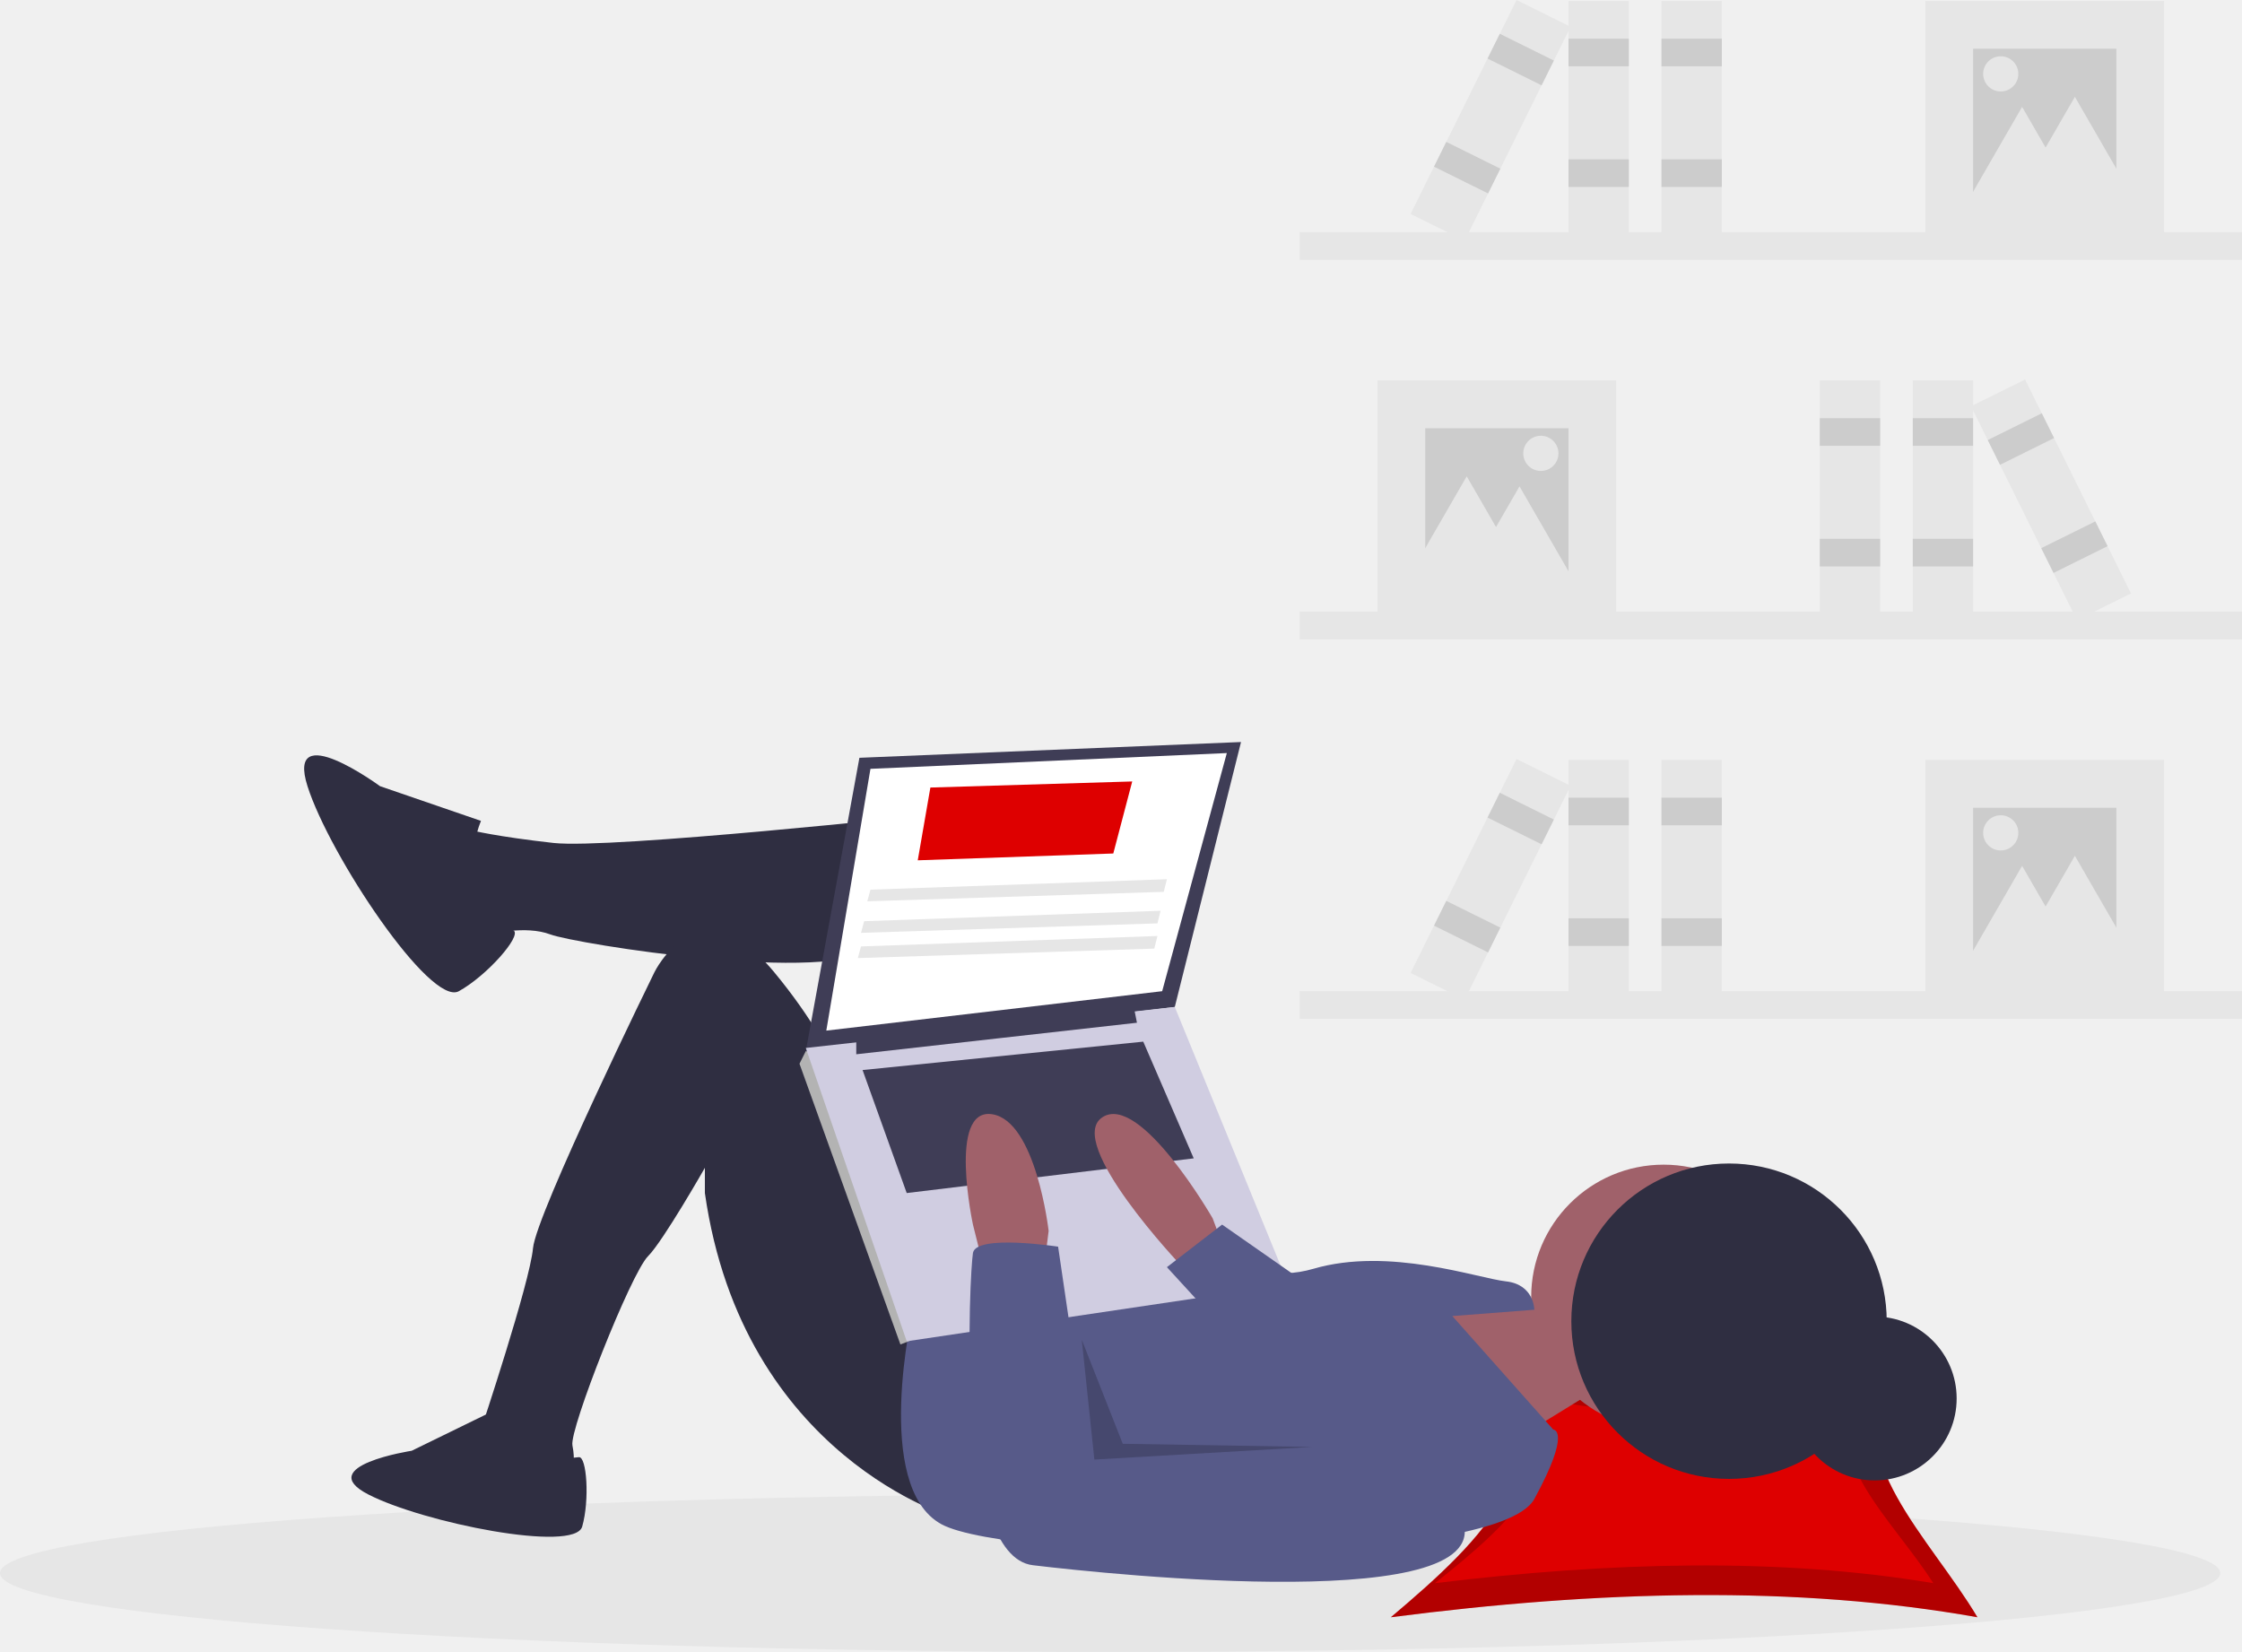
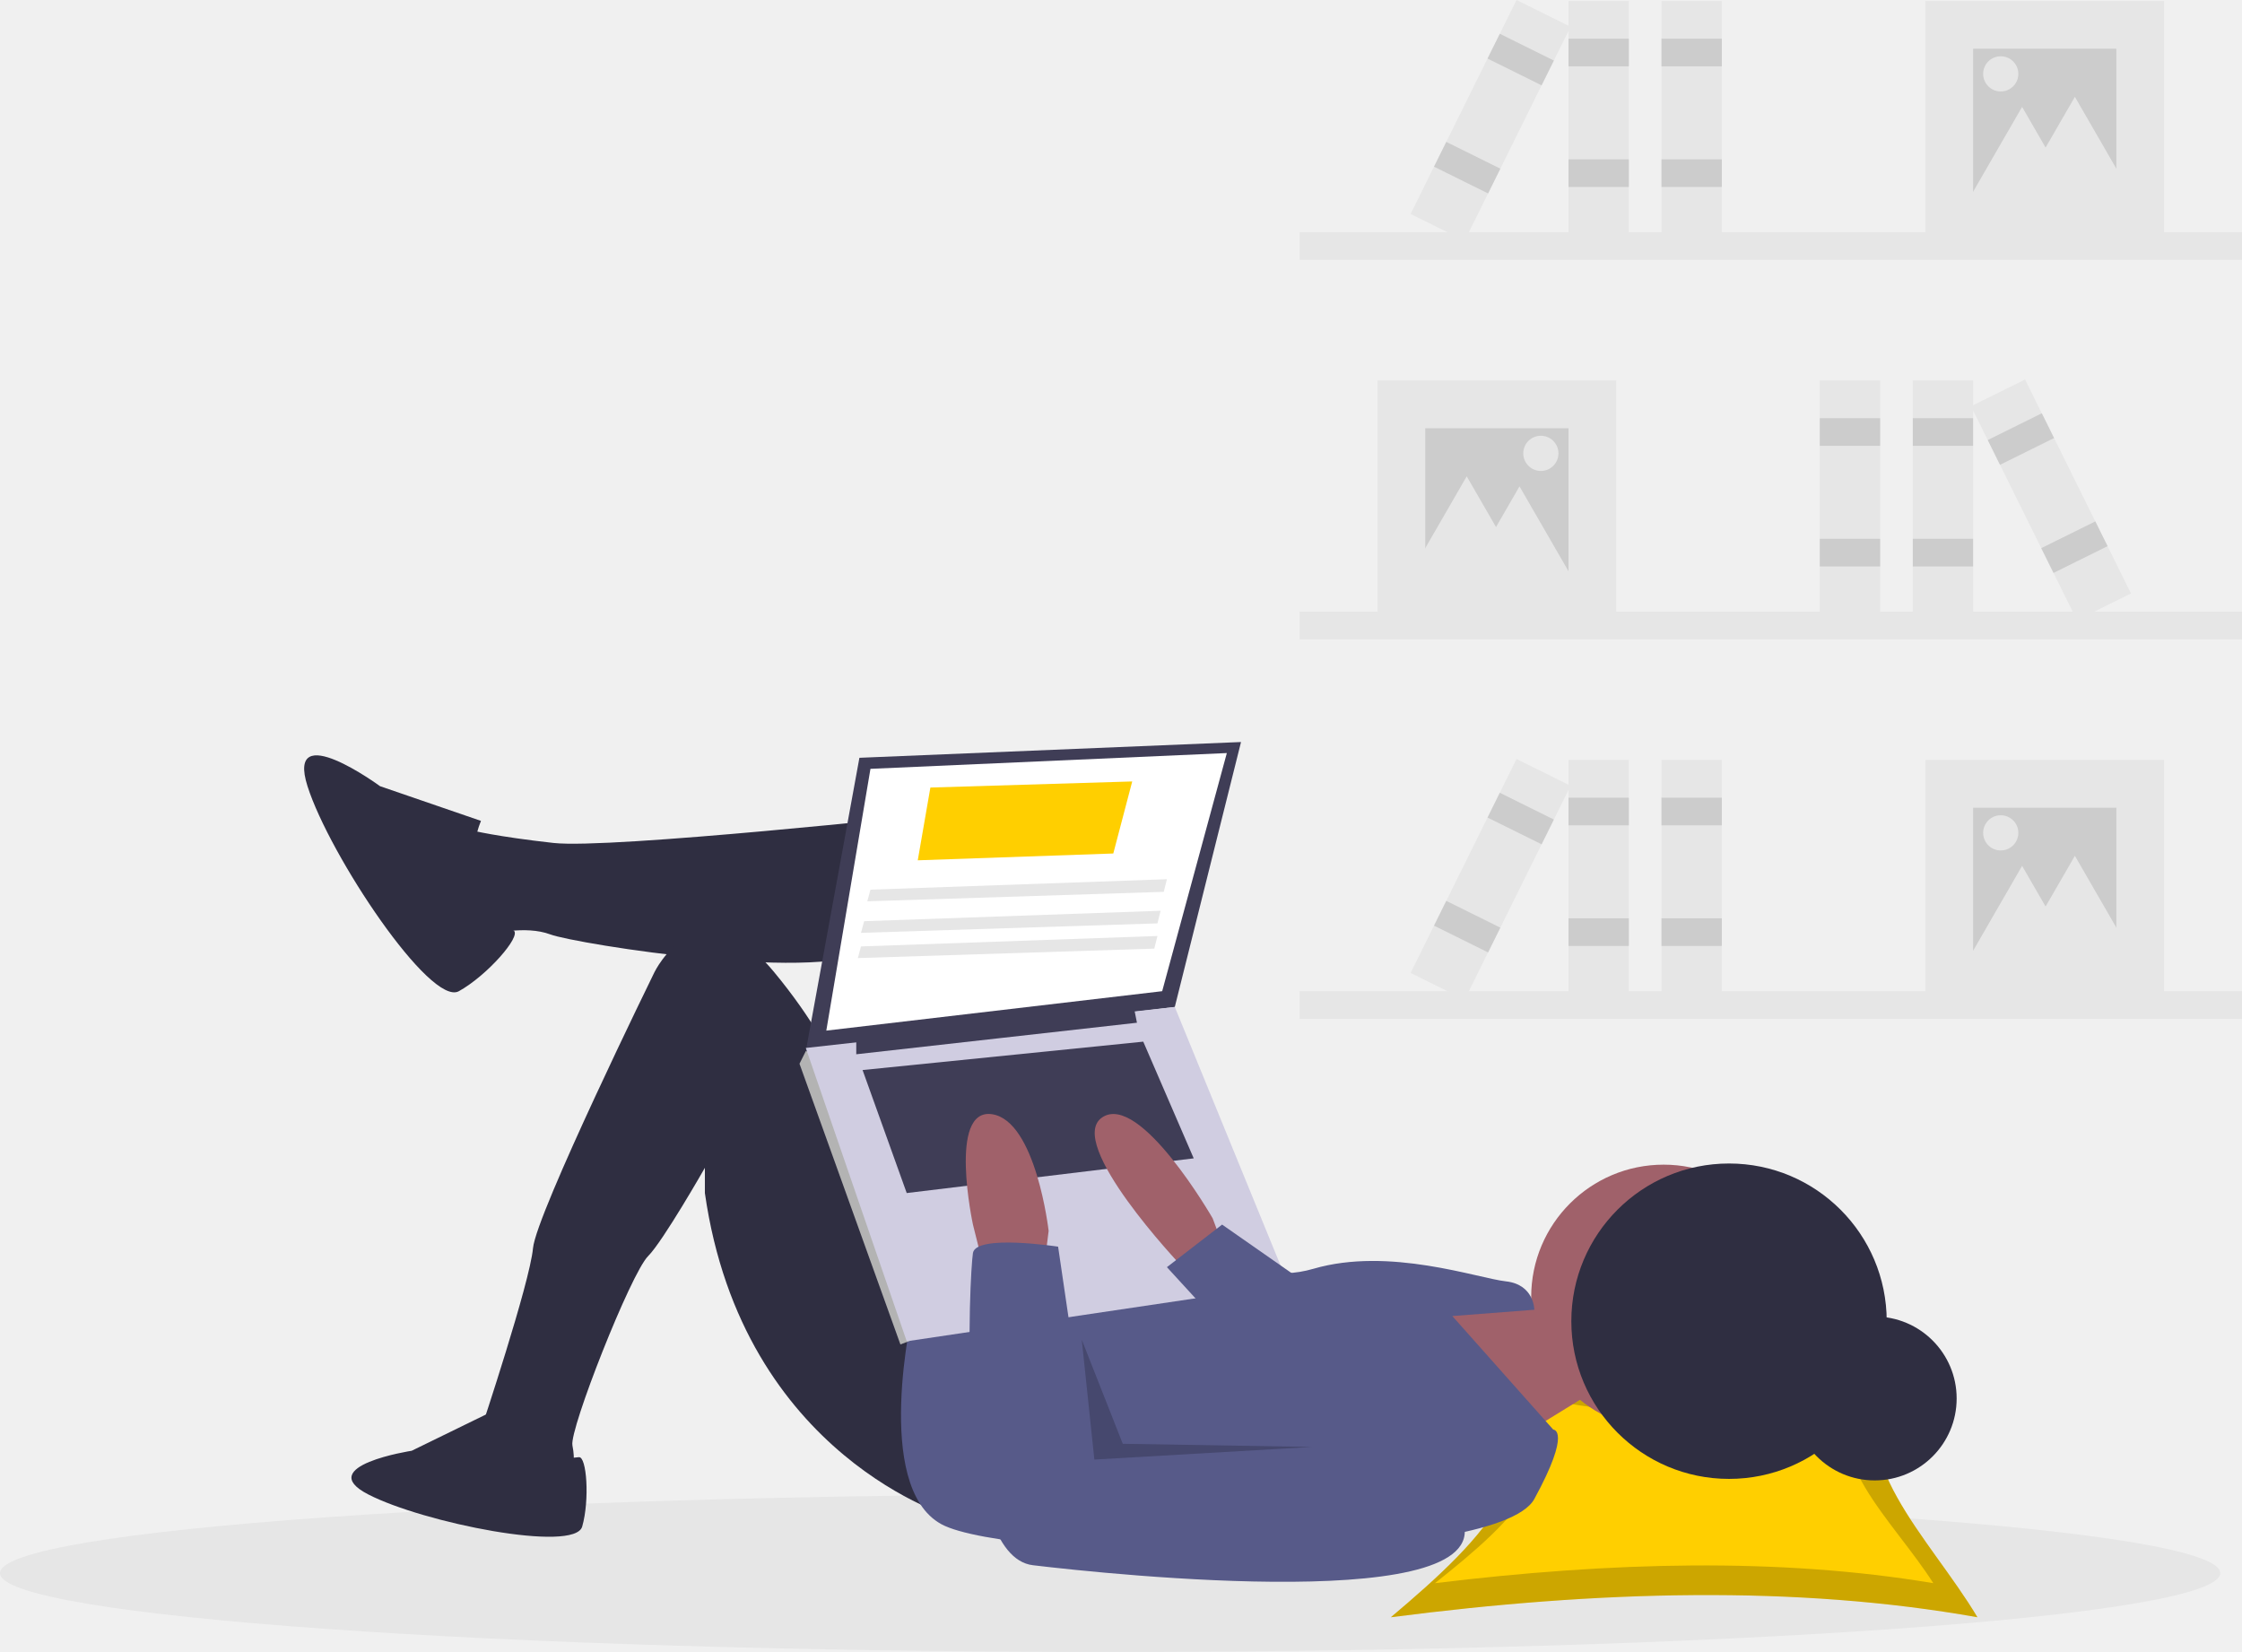
<svg xmlns="http://www.w3.org/2000/svg" id="b3df86d2-2022-47c6-a781-bb5144daf06b" data-name="Layer 1" width="802.027" height="590.916" viewBox="0 0 802.027 590.916">
  <rect x="464.906" y="218.808" width="337.121" height="9.889" fill="#e6e6e6" />
  <rect x="492.774" y="136.101" width="85.404" height="85.404" fill="#e6e6e6" />
  <rect x="509.855" y="153.182" width="51.242" height="51.242" fill="#ccc" />
  <rect x="684.259" y="136.101" width="21.576" height="85.404" fill="#e6e6e6" />
  <rect x="684.259" y="149.586" width="21.576" height="9.889" fill="#ccc" />
  <rect x="684.259" y="192.737" width="21.576" height="9.889" fill="#ccc" />
  <rect x="650.997" y="136.101" width="21.576" height="85.404" fill="#e6e6e6" />
  <rect x="650.997" y="149.586" width="21.576" height="9.889" fill="#ccc" />
  <rect x="650.997" y="192.737" width="21.576" height="9.889" fill="#ccc" />
  <rect x="921.902" y="290.643" width="21.576" height="85.404" transform="translate(-250.0565 293.892) rotate(-26.3396)" fill="#e6e6e6" />
  <rect x="911.133" y="306.647" width="21.576" height="9.889" transform="translate(-241.5231 286.8553) rotate(-26.3396)" fill="#ccc" />
  <rect x="930.279" y="345.319" width="21.576" height="9.889" transform="translate(-256.6936 299.365) rotate(-26.3396)" fill="#ccc" />
  <polygon points="524.688 170.382 535.554 189.201 546.419 208.02 524.688 208.02 502.958 208.02 513.823 189.201 524.688 170.382" fill="#e6e6e6" />
  <polygon points="543.567 173.978 554.432 192.797 565.298 211.616 543.567 211.616 521.837 211.616 532.702 192.797 543.567 173.978" fill="#e6e6e6" />
  <circle cx="551.209" cy="162.171" r="6.293" fill="#e6e6e6" />
  <rect x="663.892" y="237.602" width="337.121" height="9.889" transform="translate(1465.919 330.5513) rotate(-180)" fill="#e6e6e6" />
  <rect x="887.741" y="154.895" width="85.404" height="85.404" transform="translate(1661.899 240.6523) rotate(-180)" fill="#e6e6e6" />
  <rect x="904.821" y="171.976" width="51.242" height="51.242" transform="translate(1661.899 240.6523) rotate(-180)" fill="#ccc" />
  <rect x="760.084" y="154.895" width="21.576" height="85.404" transform="translate(1342.757 240.6523) rotate(-180)" fill="#e6e6e6" />
  <rect x="760.084" y="168.38" width="21.576" height="9.889" transform="translate(1342.757 192.1068) rotate(-180)" fill="#ccc" />
  <rect x="760.084" y="211.531" width="21.576" height="9.889" transform="translate(1342.757 278.4099) rotate(-180)" fill="#ccc" />
  <rect x="793.347" y="154.895" width="21.576" height="85.404" transform="translate(1409.283 240.6523) rotate(-180)" fill="#e6e6e6" />
  <rect x="793.347" y="168.38" width="21.576" height="9.889" transform="translate(1409.283 192.1068) rotate(-180)" fill="#ccc" />
  <rect x="793.347" y="211.531" width="21.576" height="9.889" transform="translate(1409.283 278.4099) rotate(-180)" fill="#ccc" />
  <rect x="721.427" y="154.895" width="21.576" height="85.404" transform="translate(1101.754 545.0149) rotate(-153.6604)" fill="#e6e6e6" />
  <rect x="732.197" y="170.9" width="21.576" height="9.889" transform="translate(1131.826 508.5461) rotate(-153.6604)" fill="#ccc" />
  <rect x="713.051" y="209.571" width="21.576" height="9.889" transform="translate(1078.364 573.3795) rotate(-153.6604)" fill="#ccc" />
  <polygon points="742.244 34.634 731.379 53.453 720.514 72.272 742.244 72.272 763.975 72.272 753.109 53.453 742.244 34.634" fill="#e6e6e6" />
  <polygon points="723.365 38.23 712.5 57.049 701.635 75.868 723.365 75.868 745.096 75.868 734.231 57.049 723.365 38.23" fill="#e6e6e6" />
  <circle cx="715.724" cy="26.424" r="6.293" fill="#e6e6e6" />
  <rect x="663.892" y="509.097" width="337.121" height="9.889" transform="translate(1465.919 873.5416) rotate(-180)" fill="#e6e6e6" />
  <rect x="887.741" y="426.39" width="85.404" height="85.404" transform="translate(1661.899 783.6425) rotate(-180)" fill="#e6e6e6" />
  <rect x="904.821" y="443.471" width="51.242" height="51.242" transform="translate(1661.899 783.6425) rotate(-180)" fill="#ccc" />
  <rect x="760.084" y="426.39" width="21.576" height="85.404" transform="translate(1342.757 783.6425) rotate(-180)" fill="#e6e6e6" />
  <rect x="760.084" y="439.875" width="21.576" height="9.889" transform="translate(1342.757 735.0971) rotate(-180)" fill="#ccc" />
  <rect x="760.084" y="483.027" width="21.576" height="9.889" transform="translate(1342.757 821.4002) rotate(-180)" fill="#ccc" />
  <rect x="793.347" y="426.39" width="21.576" height="85.404" transform="translate(1409.283 783.6425) rotate(-180)" fill="#e6e6e6" />
  <rect x="793.347" y="439.875" width="21.576" height="9.889" transform="translate(1409.283 735.0971) rotate(-180)" fill="#ccc" />
  <rect x="793.347" y="483.027" width="21.576" height="9.889" transform="translate(1409.283 821.4002) rotate(-180)" fill="#ccc" />
  <rect x="721.427" y="426.39" width="21.576" height="85.404" transform="translate(981.2936 1059.819) rotate(-153.6604)" fill="#e6e6e6" />
  <rect x="732.197" y="442.395" width="21.576" height="9.889" transform="translate(1011.366 1023.35) rotate(-153.6604)" fill="#ccc" />
  <rect x="713.051" y="481.067" width="21.576" height="9.889" transform="translate(957.9038 1088.183) rotate(-153.6604)" fill="#ccc" />
  <polygon points="742.244 306.129 731.379 324.948 720.514 343.768 742.244 343.768 763.975 343.768 753.109 324.948 742.244 306.129" fill="#e6e6e6" />
  <polygon points="723.365 309.725 712.5 328.544 701.635 347.364 723.365 347.364 745.096 347.364 734.231 328.544 723.365 309.725" fill="#e6e6e6" />
  <circle cx="715.724" cy="297.919" r="6.293" fill="#e6e6e6" />
  <ellipse cx="397.129" cy="562.711" rx="397.129" ry="28.205" fill="#e6e6e6" />
-   <path d="M906.373,733.048c-64.755-11.525-135.567-9.609-209.847,0,33.855-28.581,63.075-57.163,29.219-85.744,66.039,13.624,75.289,12.245,148.752,0C857.459,675.885,889.334,704.467,906.373,733.048Z" transform="translate(-198.9865 -154.5418)" fill="#de0000" />
+   <path d="M906.373,733.048c-64.755-11.525-135.567-9.609-209.847,0,33.855-28.581,63.075-57.163,29.219-85.744,66.039,13.624,75.289,12.245,148.752,0C857.459,675.885,889.334,704.467,906.373,733.048Z" transform="translate(-198.9865 -154.5418)" fill="#ffcf00" />
  <path d="M906.373,733.048c-64.755-11.525-135.567-9.609-209.847,0,33.855-28.581,63.075-57.163,29.219-85.744,66.039,13.624,75.289,12.245,148.752,0C857.459,675.885,889.334,704.467,906.373,733.048Z" transform="translate(-198.9865 -154.5418)" opacity="0.2" />
-   <path d="M890.578,720.854c-55.007-9.2-115.159-7.67-178.257,0C741.08,698.04,765.901,675.226,737.142,652.412c56.098,10.875,63.955,9.774,126.359,0C849.027,675.226,876.104,698.04,890.578,720.854Z" transform="translate(-198.9865 -154.5418)" fill="#de0000" />
+   <path d="M890.578,720.854c-55.007-9.2-115.159-7.67-178.257,0C741.08,698.04,765.901,675.226,737.142,652.412c56.098,10.875,63.955,9.774,126.359,0C849.027,675.226,876.104,698.04,890.578,720.854Z" transform="translate(-198.9865 -154.5418)" fill="#ffcf00" />
  <circle cx="670.64" cy="500.244" r="29.309" fill="#2f2e41" />
  <polygon points="537.591 466.249 557.899 469.634 568.053 498.967 538.72 517.019 504.873 466.249 536.463 466.249 537.591 466.249" fill="#a0616a" />
  <circle cx="595.13" cy="463.993" r="47.385" fill="#a0616a" />
  <path d="M532.372,445.919s-115.077,12.41-135.385,10.154-29.333-4.513-29.333-4.513-13.539,18.051-6.769,25.949A48.822,48.822,0,0,0,374.423,488.791s12.41-3.385,21.436,0,100.411,18.051,116.205,4.513S532.372,445.919,532.372,445.919Z" transform="translate(-198.9865 -154.5418)" fill="#2f2e41" />
  <path d="M540.27,697.509s-75.59-21.436-89.128-116.205v-9.026S436.185,598.516,430.833,603.868c-6.205,6.205-28.205,62.051-27.077,67.693s0,7.897,0,7.897l-32.718-3.385V665.919s17.487-52.462,18.615-64.872,43.436-98.718,43.436-98.718,15.795-32.718,42.872,0,29.333,55.282,29.333,55.282l34.974,67.693Z" transform="translate(-198.9865 -154.5418)" fill="#2f2e41" />
  <path d="M371.038,448.175l-36.103-12.41s-33.846-24.821-25.949,0,44,78.975,54.154,73.334,22.366-19.643,19.644-21.668S362.013,470.739,371.038,448.175Z" transform="translate(-198.9865 -154.5418)" fill="#2f2e41" />
  <path d="M375.402,659.259l-29.144,14.233s-35.244,5.422-15.589,15.589,73.876,21.011,76.587,11.522,1.635-25.236-1.216-24.818S383.535,678.236,375.402,659.259Z" transform="translate(-198.9865 -154.5418)" fill="#2f2e41" />
  <path d="M525.603,623.048s-14.667,63.18,10.154,76.718S734.322,715.561,747.86,690.74s6.769-24.821,6.769-24.821l-36.103-40.616L747.86,623.048s0-9.026-10.154-10.154-41.744-12.41-68.821-4.513-42.872-15.795-42.872-15.795Z" transform="translate(-198.9865 -154.5418)" fill="#575a89" />
  <polygon points="307.437 271.069 288.257 375.993 420.258 360.198 443.95 265.428 307.437 271.069" fill="#3f3d56" />
  <polygon points="311.386 275.018 295.591 368.659 415.745 354.557 438.873 269.377 311.386 275.018" fill="#fff" />
  <polygon points="292.77 377.121 288.257 375.993 286.001 380.505 322.104 480.916 325.499 479.618 326.616 473.019 292.77 377.121" fill="#b3b3b3" />
  <polygon points="288.257 374.864 324.36 479.788 460.873 459.48 420.258 360.198 288.257 374.864" fill="#d0cde1" />
  <polygon points="306.309 371.48 306.309 377.121 406.719 365.839 405.591 360.198 306.309 371.48" fill="#3f3d56" />
  <polygon points="308.565 382.762 324.36 426.762 427.027 414.352 408.976 372.608 308.565 382.762" fill="#3f3d56" />
  <path d="M636.167,599.355l-3.385-9.026s-25.949-45.128-39.487-36.103,28.205,53.026,28.205,53.026h13.539Z" transform="translate(-198.9865 -154.5418)" fill="#a0616a" />
  <path d="M550.423,606.124l-3.385-13.539s-9.026-41.744,6.769-39.487,20.308,41.744,20.308,41.744l-1.128,9.026Z" transform="translate(-198.9865 -154.5418)" fill="#a0616a" />
  <path d="M577.501,600.483s-29.333-4.513-30.462,2.256-6.769,108.308,21.436,111.693,168.103,18.051,153.436-16.923-37.231-30.462-37.231-30.462L588.783,677.202Z" transform="translate(-198.9865 -154.5418)" fill="#575a89" />
  <polygon points="467.078 458.916 437.181 438.044 417.437 453.275 442.258 480.352 467.078 458.916" fill="#575a89" />
  <polygon points="386.976 479.224 391.488 522.096 469.335 517.583 401.642 516.455 386.976 479.224" opacity="0.2" />
  <circle cx="618.521" cy="472.603" r="56.41" fill="#2f2e41" />
-   <polygon points="328.309 307.736 398.258 305.301 405.027 279.531 332.822 281.71 328.309 307.736" fill="#de0000" />
+   <polygon points="328.309 307.736 398.258 305.301 405.027 279.531 332.822 281.71 328.309 307.736" fill="#ffcf00" />
  <polygon points="310.258 322.403 416.309 319.018 417.437 314.505 311.386 318.239 310.258 322.403" fill="#e6e6e6" />
  <polygon points="308.001 333.685 414.053 330.3 415.181 325.787 309.129 329.521 308.001 333.685" fill="#e6e6e6" />
  <polygon points="306.873 342.71 412.924 339.326 414.053 334.813 308.001 338.546 306.873 342.71" fill="#e6e6e6" />
</svg>
